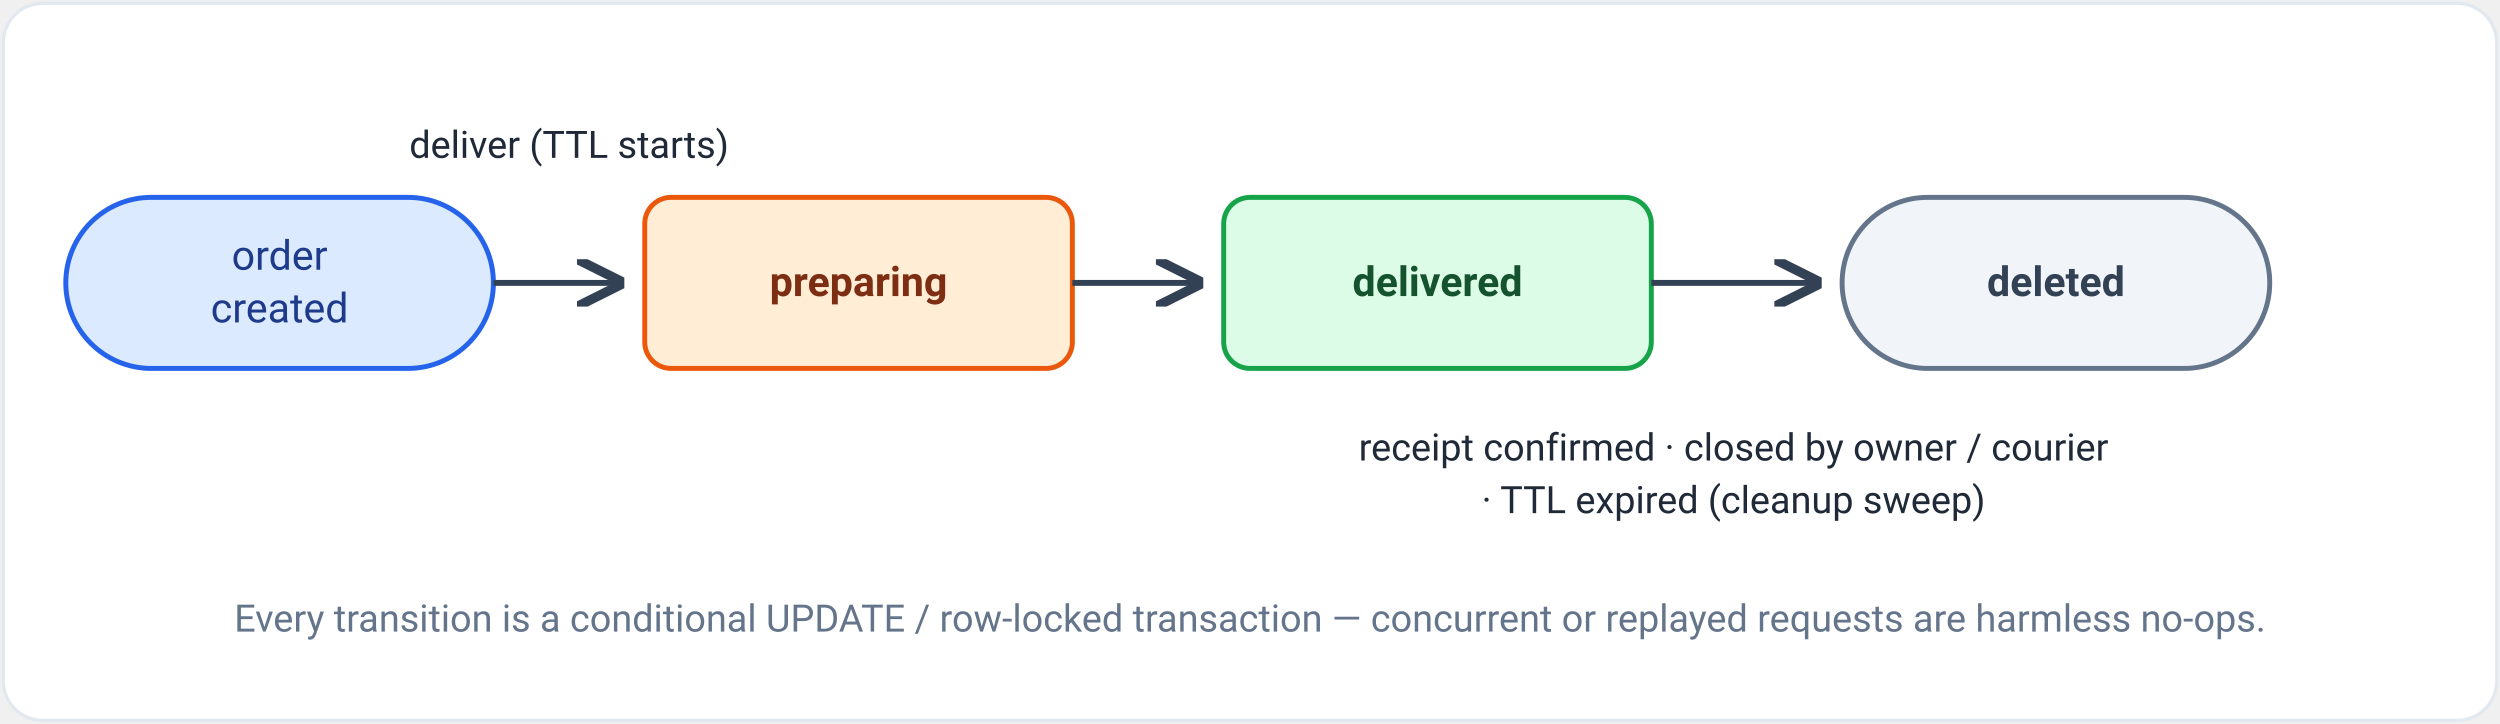
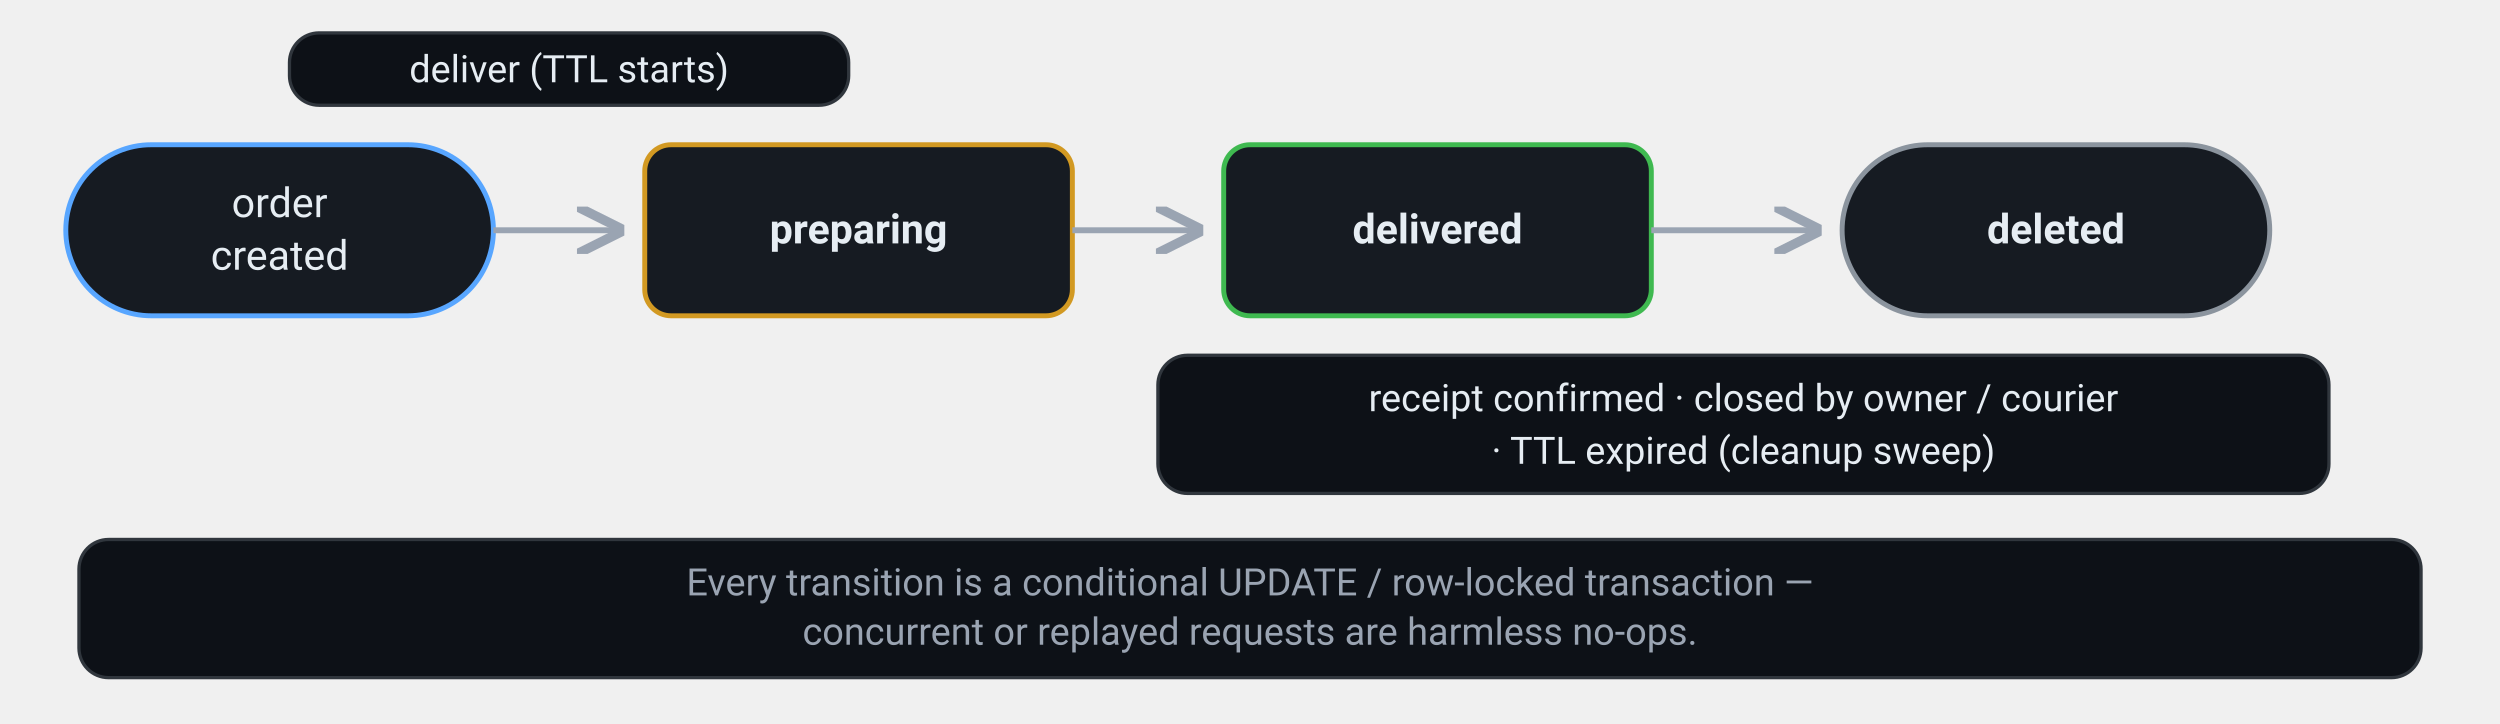
<svg xmlns="http://www.w3.org/2000/svg" width="760" height="220" viewBox="0 0 760 220" font-family="system-ui,-apple-system,'Segoe UI',Roboto,sans-serif">
-   <rect x="1" y="1" width="758" height="218" rx="12" fill="#ffffff" stroke="#e2e8f0" />
  <defs>
    <marker id="ah2" markerWidth="8" markerHeight="8" refX="7" refY="4" orient="auto">
-       <path d="M0,0 L8,4 L0,8" fill="none" stroke="#334155" stroke-width="1.6" />
+       <path d="M0,0 L8,4 L0,8" fill="none" stroke="#9aa4b2" stroke-width="1.6" />
    </marker>
  </defs>
-   <rect x="20" y="60" width="130" height="52" rx="26" fill="#dbeafe" stroke="#2563eb" stroke-width="1.5" />
-   <text x="85" y="82" text-anchor="middle" font-size="12.5" fill="#1e3a8a">order</text>
-   <text x="85" y="98" text-anchor="middle" font-size="12.5" fill="#1e3a8a">created</text>
-   <rect x="196" y="60" width="130" height="52" rx="8" fill="#ffedd5" stroke="#ea580c" stroke-width="1.5" />
-   <text x="261" y="90" text-anchor="middle" font-size="12.5" font-weight="600" fill="#7c2d12">preparing</text>
-   <rect x="372" y="60" width="130" height="52" rx="8" fill="#dcfce7" stroke="#16a34a" stroke-width="1.5" />
-   <text x="437" y="90" text-anchor="middle" font-size="12.5" font-weight="600" fill="#14532d">delivered</text>
-   <rect x="560" y="60" width="130" height="52" rx="26" fill="#f1f5f9" stroke="#64748b" stroke-width="1.5" />
-   <text x="625" y="90" text-anchor="middle" font-size="12.5" font-weight="600" fill="#334155">deleted</text>
-   <text x="173" y="48" text-anchor="middle" font-size="11.5" fill="#1f2937">deliver (TTL starts)</text>
-   <line x1="150" y1="86" x2="188" y2="86" stroke="#334155" stroke-width="1.8" marker-end="url(#ah2)" />
-   <line x1="326" y1="86" x2="364" y2="86" stroke="#334155" stroke-width="1.8" marker-end="url(#ah2)" />
-   <line x1="502" y1="86" x2="552" y2="86" stroke="#334155" stroke-width="1.8" marker-end="url(#ah2)" />
-   <text x="527" y="140" text-anchor="middle" font-size="11.5" fill="#1f2937">receipt confirmed · closed by owner / courier</text>
-   <text x="527" y="156" text-anchor="middle" font-size="11.5" fill="#1f2937">· TTL expired (cleanup sweep)</text>
-   <text x="380" y="192" text-anchor="middle" font-size="11.5" fill="#64748b">Every transition is a conditional UPDATE / row-locked transaction — concurrent or replayed requests are harmless no-ops.</text>
+   <rect x="20" y="44" width="130" height="52" rx="26" fill="#161b22" stroke="#58a6ff" stroke-width="1.5" />
+   <text x="85" y="66" text-anchor="middle" font-size="12.5" fill="#e6edf3">order</text>
+   <text x="85" y="82" text-anchor="middle" font-size="12.5" fill="#e6edf3">created</text>
+   <rect x="196" y="44" width="130" height="52" rx="8" fill="#161b22" stroke="#d29922" stroke-width="1.5" />
+   <text x="261" y="74" text-anchor="middle" font-size="12.5" font-weight="600" fill="#e6edf3">preparing</text>
+   <rect x="372" y="44" width="130" height="52" rx="8" fill="#161b22" stroke="#3fb950" stroke-width="1.5" />
+   <text x="437" y="74" text-anchor="middle" font-size="12.5" font-weight="600" fill="#e6edf3">delivered</text>
+   <rect x="560" y="44" width="130" height="52" rx="26" fill="#161b22" stroke="#8b949e" stroke-width="1.5" />
+   <text x="625" y="74" text-anchor="middle" font-size="12.5" font-weight="600" fill="#e6edf3">deleted</text>
+   <rect x="88" y="10" width="170" height="22" rx="9" fill="#0d1117" stroke="#30363d" />
+   <text x="173" y="25" text-anchor="middle" font-size="11.5" fill="#e6edf3">deliver (TTL starts)</text>
+   <line x1="150" y1="70" x2="188" y2="70" stroke="#9aa4b2" stroke-width="1.8" marker-end="url(#ah2)" />
+   <line x1="326" y1="70" x2="364" y2="70" stroke="#9aa4b2" stroke-width="1.8" marker-end="url(#ah2)" />
+   <line x1="502" y1="70" x2="552" y2="70" stroke="#9aa4b2" stroke-width="1.8" marker-end="url(#ah2)" />
+   <rect x="352" y="108" width="356" height="42" rx="9" fill="#0d1117" stroke="#30363d" />
+   <text x="530" y="125" text-anchor="middle" font-size="11.5" fill="#e6edf3">receipt confirmed · closed by owner / courier</text>
+   <text x="530" y="141" text-anchor="middle" font-size="11.5" fill="#e6edf3">· TTL expired (cleanup sweep)</text>
+   <rect x="24" y="164" width="712" height="42" rx="9" fill="#0d1117" stroke="#30363d" />
+   <text x="380" y="181" text-anchor="middle" font-size="11.5" fill="#9aa4b2">Every transition is a conditional UPDATE / row-locked transaction —</text>
+   <text x="380" y="196" text-anchor="middle" font-size="11.5" fill="#9aa4b2">concurrent or replayed requests are harmless no-ops.</text>
</svg>
